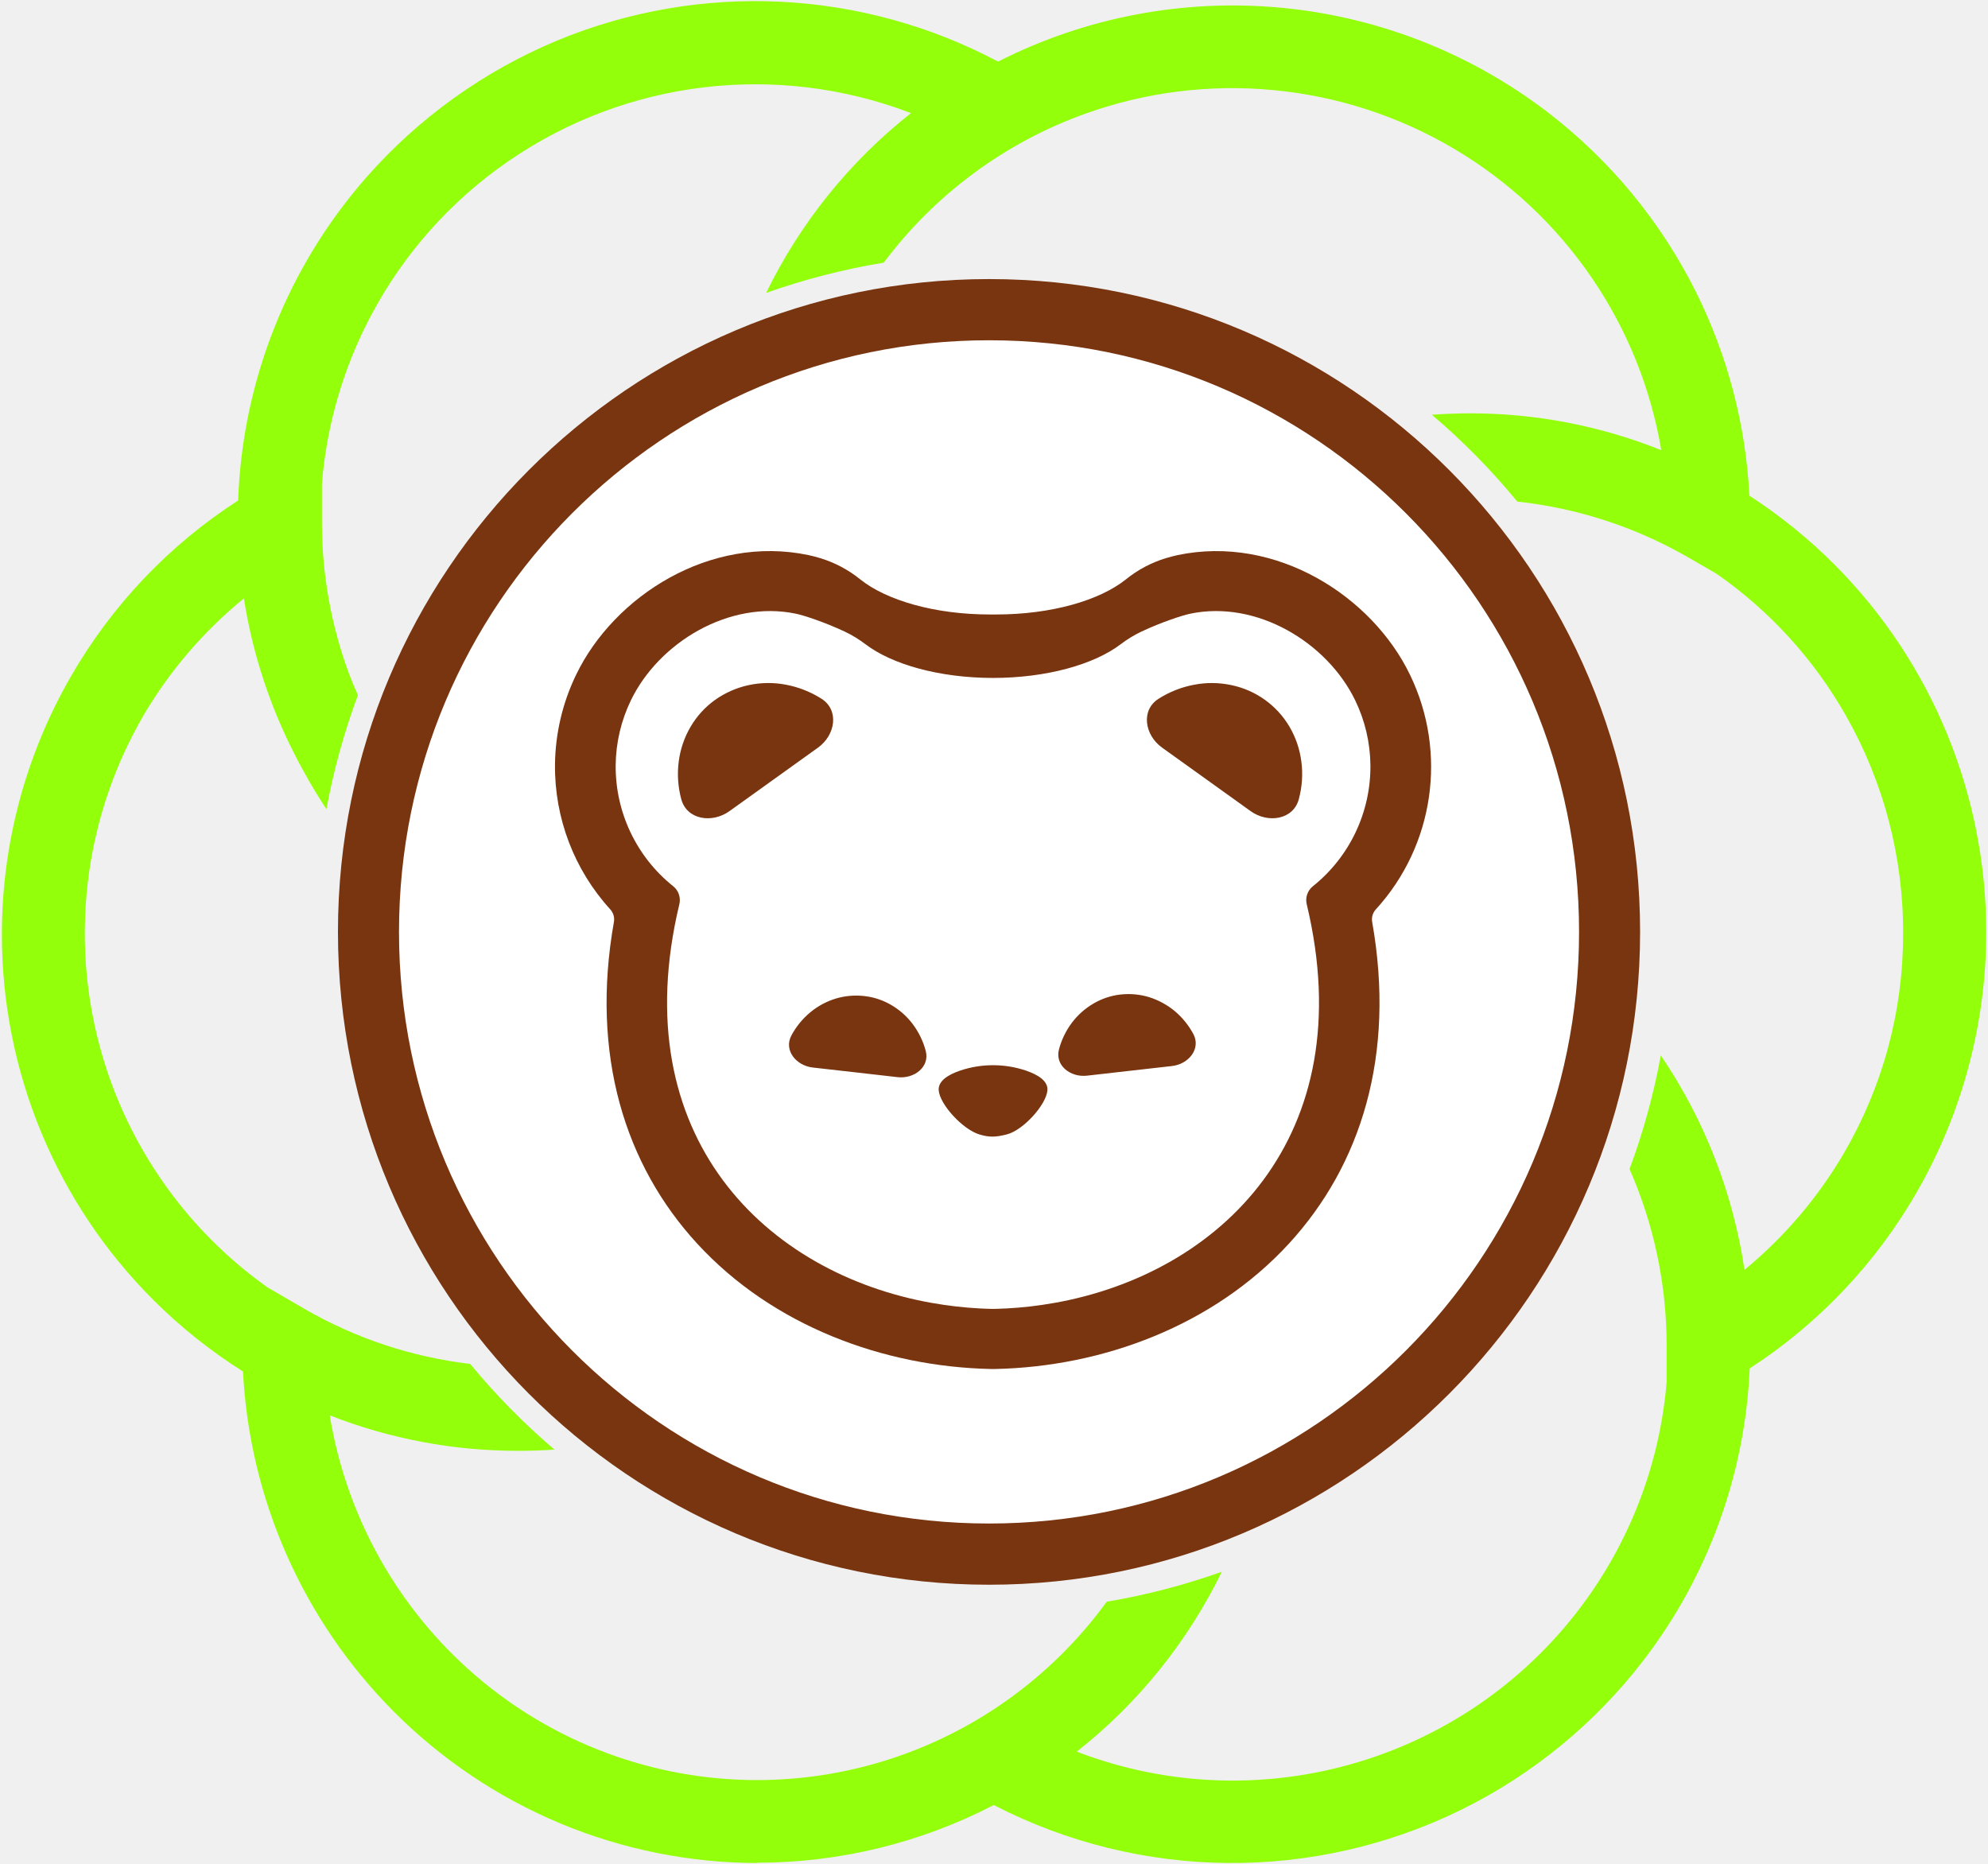
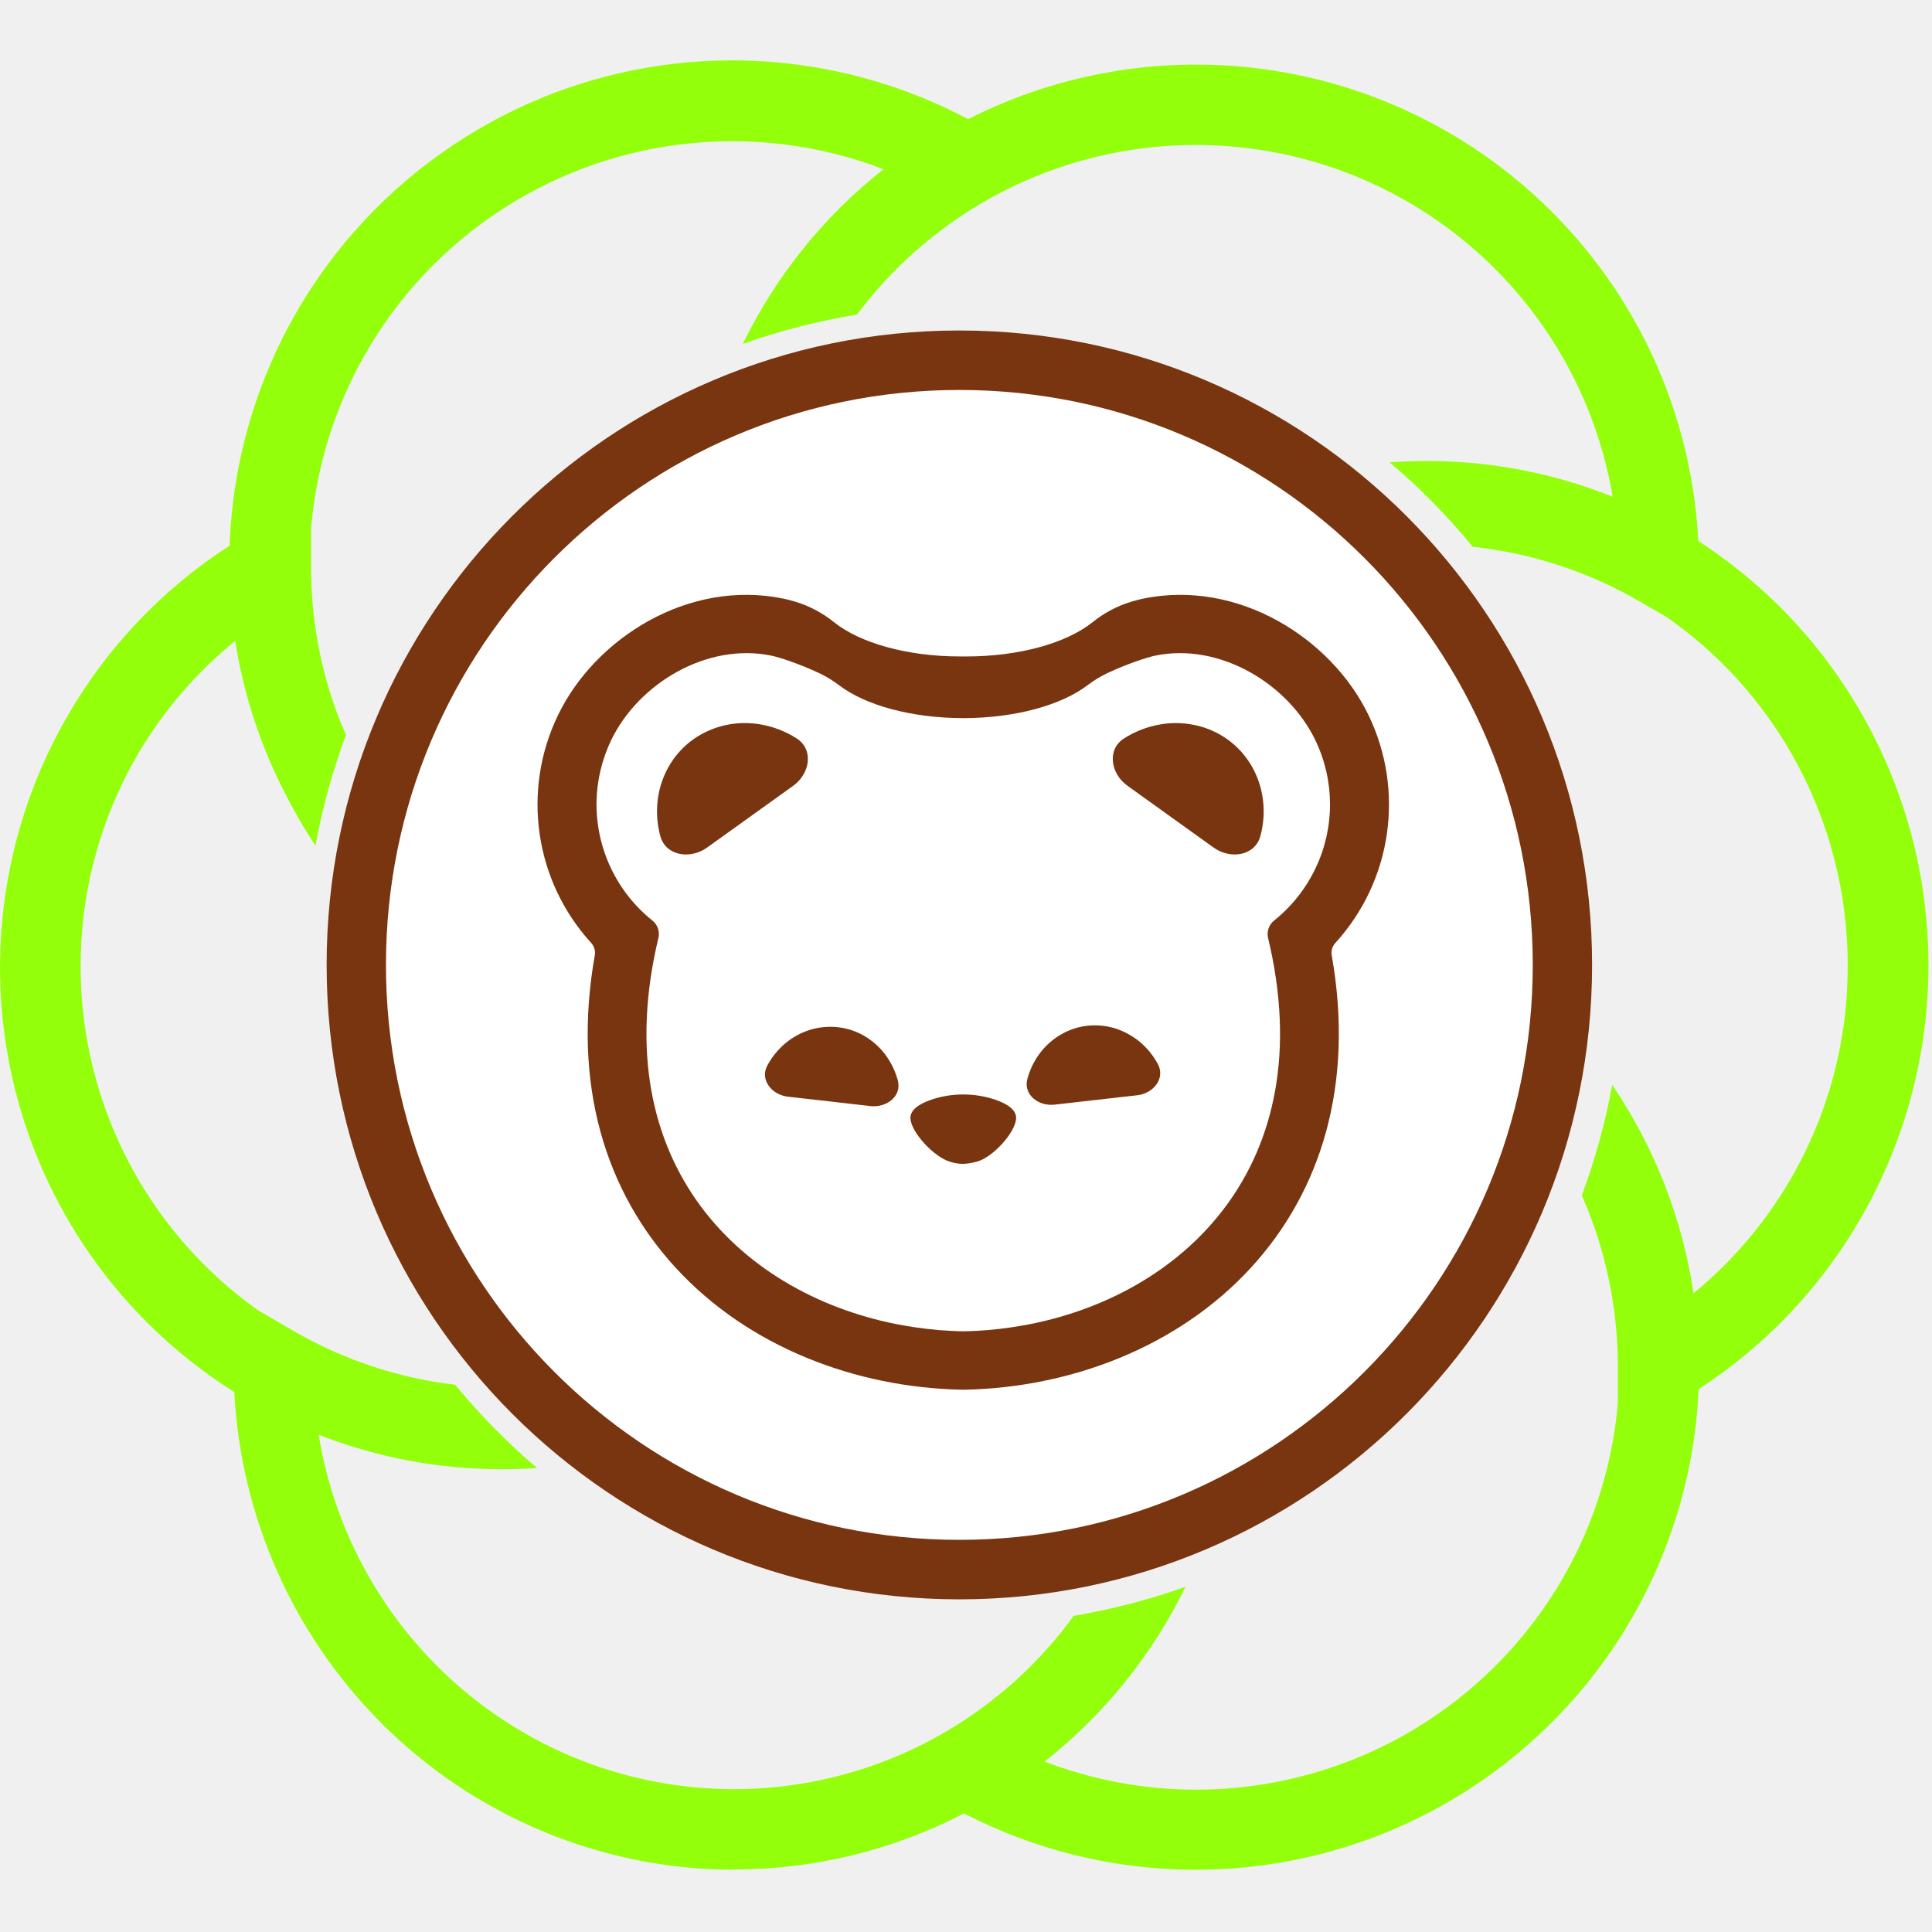
- <svg xmlns="http://www.w3.org/2000/svg" viewBox="0 0 128 120">
-   <path fill="#94FF0B" d="M118.165 36.397a33.6 33.6 0 0 0-5.528-4.484 33.2 33.2 0 0 0-3.415-13.065 33.3 33.3 0 0 0-9.641-11.676 33.37 33.37 0 0 0-35.32-3.207 33.33 33.33 0 0 0-28.37-1.363 33.5 33.5 0 0 0-12.298 8.81 33.3 33.3 0 0 0-8.26 20.81 33.14 33.14 0 0 0-10.752 11.3A33.24 33.24 0 0 0 .12 60.163a33.3 33.3 0 0 0 2.53 12.735 33.2 33.2 0 0 0 7.21 10.787 33.3 33.3 0 0 0 5.784 4.617 33.47 33.47 0 0 0 9.668 21.856 33.2 33.2 0 0 0 10.757 7.24 33.1 33.1 0 0 0 12.703 2.552l-.013-.019c5.299 0 10.52-1.274 15.227-3.714a33.43 33.43 0 0 0 30.127.289 33.4 33.4 0 0 0 11.701-9.601 33.23 33.23 0 0 0 6.844-18.8 33.3 33.3 0 0 0 10.779-11.386 33.56 33.56 0 0 0 4.449-16.707c0-8.85-3.494-17.34-9.72-23.614m.559 37.845a28.1 28.1 0 0 1-6.403 7.513 33.3 33.3 0 0 0-5.389-13.808 43.4 43.4 0 0 1-2.014 7.321 28.2 28.2 0 0 1 2.389 11.366v2.352a27.94 27.94 0 0 1-5.146 13.96 28.05 28.05 0 0 1-32.832 9.832 33.3 33.3 0 0 0 9.338-11.583 43.5 43.5 0 0 1-7.41 1.929 28 28 0 0 1-6.422 6.348 27.8 27.8 0 0 1-16.09 5.136c-6.64 0-13.06-2.38-18.104-6.71a28.06 28.06 0 0 1-9.41-16.772 33.1 33.1 0 0 0 12.134 2.284h.04c.77 0 1.533-.026 2.297-.078a44 44 0 0 1-5.43-5.519 27.8 27.8 0 0 1-10.713-3.57l-2.342-1.362A27.97 27.97 0 0 1 7.14 69.645a28 28 0 0 1-1.566-12.07 27.9 27.9 0 0 1 3.711-11.59 28.1 28.1 0 0 1 6.416-7.454q.11.67.237 1.33a33.4 33.4 0 0 0 3.008 8.66 35 35 0 0 0 2.073 3.575c.46-2.5 1.138-4.955 2.026-7.337q-.298-.666-.56-1.35a28 28 0 0 1-1.756-9.765v-2.535a28 28 0 0 1 3.125-10.728 27.9 27.9 0 0 1 8.918-10.029 28 28 0 0 1 25.882-3.069 33.3 33.3 0 0 0-9.326 11.577 44 44 0 0 1 7.575-1.949 28.05 28.05 0 0 1 12.999-9.598c3.872-1.386 8-1.902 12.094-1.511a28 28 0 0 1 11.595 3.76 28 28 0 0 1 8.897 8.323 27.9 27.9 0 0 1 4.475 11.097 33 33 0 0 0-12.28-2.37q-1.252.002-2.494.09a43.6 43.6 0 0 1 5.502 5.592 28.1 28.1 0 0 1 10.976 3.576l1.856 1.073a27.9 27.9 0 0 1 8.332 9.14 28.14 28.14 0 0 1 3.678 14.099c0 4.952-1.322 9.799-3.81 14.06" />
-   <path fill="#78350F" d="M63.68 102.032c23.152 0 41.92-18.818 41.92-42.032S86.832 17.968 63.68 17.968 21.76 36.786 21.76 60s18.768 42.032 41.92 42.032" />
-   <path fill="#fff" d="M63.68 98.091c20.981 0 37.99-17.054 37.99-38.091S84.661 21.908 63.68 21.908 25.69 38.963 25.69 60s17.009 38.091 37.99 38.091" />
-   <path fill="#78350F" d="M52.886 44.984a6.5 6.5 0 0 0-2.284-.9 6 6 0 0 0-2.402.028 5.9 5.9 0 0 0-2.154.947 5.6 5.6 0 0 0-1.58 1.73 5.9 5.9 0 0 0-.766 2.249 6.2 6.2 0 0 0 .165 2.418c.352 1.322 1.98 1.573 3.1.77l2.85-2.044 2.858-2.05c1.118-.804 1.378-2.412.213-3.148m30.139 1.805a5.68 5.68 0 0 0-3.735-2.677 6 6 0 0 0-2.402-.026 6.5 6.5 0 0 0-2.285.899c-1.166.734-.904 2.342.213 3.146l2.859 2.05 2.85 2.045c1.12.803 2.747.552 3.1-.77.214-.788.27-1.61.165-2.418a5.9 5.9 0 0 0-.765-2.249M66.058 68.93a6.64 6.64 0 0 0-4.239 0c-.76.259-1.422.66-1.38 1.266.076.927 1.546 2.514 2.608 2.841.65.197 1.057.184 1.782 0 1.062-.273 2.54-1.914 2.61-2.84.048-.607-.623-1.007-1.381-1.267m-7.283-2.985a4.7 4.7 0 0 0-1.393-1.24 4.4 4.4 0 0 0-1.747-.577 4.6 4.6 0 0 0-1.837.169c-.6.185-1.159.489-1.642.893a5 5 0 0 0-1.201 1.478c-.504.946.297 1.941 1.374 2.064l2.72.307 2.74.313c1.077.123 2.09-.661 1.814-1.696a5 5 0 0 0-.828-1.71m16.858-.852a4.9 4.9 0 0 0-1.644-.893 4.6 4.6 0 0 0-1.835-.17 4.4 4.4 0 0 0-1.746.58 4.7 4.7 0 0 0-1.395 1.24 5 5 0 0 0-.829 1.71c-.275 1.035.74 1.82 1.808 1.695l2.742-.312 2.725-.308c1.078-.121 1.879-1.116 1.376-2.063a5.1 5.1 0 0 0-1.202-1.479" />
-   <path fill="#78350F" d="M88.582 58.555a13.61 13.61 0 0 0 2.202-15.11c-2.445-5.07-8.63-9.027-14.959-7.706q-.386.087-.765.2a7.6 7.6 0 0 0-2.568 1.365c-1.69 1.353-4.798 2.259-8.353 2.259h-.403c-3.552 0-6.66-.909-8.351-2.262a7.6 7.6 0 0 0-2.569-1.364 10 10 0 0 0-.765-.199c-6.33-1.321-12.513 2.636-14.957 7.706a13.6 13.6 0 0 0-1.36 5.77 13.63 13.63 0 0 0 3.563 9.34.96.96 0 0 1 .233.791c-1.525 8.604.726 15.683 5.358 20.723C49.754 85.362 56.89 88 63.813 88.142h.251c6.922-.143 14.06-2.779 18.925-8.072 4.633-5.042 6.883-12.12 5.358-20.724a.95.95 0 0 1 .234-.791m-4.052-1.492a1.14 1.14 0 0 0-.393 1.158c3.596 15.022-5.646 23.791-16.264 25.67h-.006q-1.539.275-3.1.355c-.061 0-.13.006-.192.006-.194.014-.393.014-.587.021h-.097c-.194-.007-.393-.007-.587-.02-.062 0-.13-.008-.194-.008a25 25 0 0 1-3.098-.355h-.008c-10.616-1.878-19.86-10.647-16.263-25.67a1.14 1.14 0 0 0-.392-1.157 9.87 9.87 0 0 1-3.707-7.815c.017-1.436.35-2.85.972-4.142 1.808-3.754 6.358-6.486 10.631-5.593.5.103 1.842.54 3.15 1.154.474.223.92.501 1.336.816 1.713 1.299 4.749 2.161 8.208 2.166 3.461-.004 6.498-.868 8.21-2.164a7.6 7.6 0 0 1 1.336-.817c1.307-.615 2.648-1.05 3.15-1.155 4.271-.893 8.821 1.84 10.63 5.595a9.8 9.8 0 0 1 .972 4.14 9.87 9.87 0 0 1-3.707 7.815" />
+ <svg xmlns="http://www.w3.org/2000/svg" viewBox="0 0 128 128">
+   <path fill="#94FF0B" d="M118.045 40.325a33.6 33.6 0 0 0-5.528-4.484 33.2 33.2 0 0 0-3.415-13.065A33.3 33.3 0 0 0 99.461 11.1a33.37 33.37 0 0 0-35.32-3.207 33.33 33.33 0 0 0-28.37-1.363 33.5 33.5 0 0 0-12.298 8.81 33.3 33.3 0 0 0-8.26 20.81 33.14 33.14 0 0 0-10.752 11.3A33.3 33.3 0 0 0 2.53 76.826a33.2 33.2 0 0 0 7.21 10.787 33.3 33.3 0 0 0 5.784 4.617 33.47 33.47 0 0 0 9.668 21.856 33.1 33.1 0 0 0 23.46 9.792l-.013-.019c5.299 0 10.52-1.274 15.227-3.714a33.42 33.42 0 0 0 30.127.289 33.4 33.4 0 0 0 11.701-9.601 33.23 33.23 0 0 0 6.844-18.8 33.3 33.3 0 0 0 10.779-11.386 33.55 33.55 0 0 0 4.449-16.707c0-8.85-3.494-17.34-9.72-23.614m.559 37.845a28.1 28.1 0 0 1-6.403 7.513 33.3 33.3 0 0 0-5.389-13.808 43.4 43.4 0 0 1-2.014 7.321 28.2 28.2 0 0 1 2.389 11.366v2.352a27.94 27.94 0 0 1-5.146 13.96 28.05 28.05 0 0 1-32.832 9.832 33.3 33.3 0 0 0 9.338-11.583 43.5 43.5 0 0 1-7.41 1.929 28 28 0 0 1-6.422 6.348 27.8 27.8 0 0 1-16.09 5.136c-6.64 0-13.06-2.38-18.104-6.71a28.06 28.06 0 0 1-9.41-16.772 33.1 33.1 0 0 0 12.134 2.284h.04q1.153 0 2.297-.078a44 44 0 0 1-5.43-5.519 27.8 27.8 0 0 1-10.713-3.57l-2.342-1.362A27.97 27.97 0 0 1 7.02 73.573a28 28 0 0 1-1.566-12.07 27.9 27.9 0 0 1 3.711-11.59 28.1 28.1 0 0 1 6.416-7.454q.11.67.237 1.33a33.4 33.4 0 0 0 3.008 8.66 35 35 0 0 0 2.073 3.575c.46-2.5 1.138-4.955 2.026-7.337a27 27 0 0 1-.56-1.35 28 28 0 0 1-1.756-9.765v-2.535a28 28 0 0 1 3.125-10.728 27.9 27.9 0 0 1 8.918-10.029 28 28 0 0 1 25.882-3.069 33.3 33.3 0 0 0-9.326 11.577 44 44 0 0 1 7.575-1.949 28.05 28.05 0 0 1 12.999-9.598 28 28 0 0 1 12.094-1.51 28 28 0 0 1 20.492 12.083 27.9 27.9 0 0 1 4.475 11.096 33 33 0 0 0-12.28-2.37q-1.252.003-2.494.09a43.6 43.6 0 0 1 5.502 5.592 28.1 28.1 0 0 1 10.976 3.576l1.856 1.073a27.9 27.9 0 0 1 8.332 9.14 28.14 28.14 0 0 1 3.678 14.1c0 4.951-1.322 9.798-3.81 14.06" />
+   <path fill="#78350F" d="M63.56 105.96c23.152 0 41.92-18.818 41.92-42.032S86.712 21.896 63.56 21.896 21.64 40.714 21.64 63.928s18.768 42.032 41.92 42.032" />
+   <path fill="#fff" d="M63.56 102.019c20.981 0 37.99-17.054 37.99-38.09 0-21.038-17.009-38.093-37.99-38.093S25.57 42.891 25.57 63.928s17.009 38.091 37.99 38.091" />
+   <path fill="#78350F" d="M52.766 48.912a6.5 6.5 0 0 0-2.284-.9 6 6 0 0 0-2.402.028 5.9 5.9 0 0 0-2.154.947 5.6 5.6 0 0 0-1.58 1.73 5.9 5.9 0 0 0-.766 2.25 6.2 6.2 0 0 0 .165 2.417c.352 1.322 1.98 1.573 3.1.77l2.85-2.044 2.858-2.05c1.118-.804 1.378-2.412.213-3.148m30.139 1.805a5.68 5.68 0 0 0-3.735-2.677 6 6 0 0 0-2.402-.026 6.5 6.5 0 0 0-2.285.9c-1.166.733-.904 2.341.213 3.145l2.859 2.05 2.85 2.045c1.12.803 2.747.552 3.1-.77.214-.788.27-1.61.165-2.418a5.9 5.9 0 0 0-.765-2.249M65.938 72.858a6.64 6.64 0 0 0-4.239 0c-.76.26-1.422.66-1.38 1.266.076.927 1.546 2.514 2.608 2.841.65.197 1.057.184 1.782 0 1.062-.273 2.54-1.914 2.61-2.84.048-.607-.623-1.007-1.381-1.267m-7.283-2.985a4.7 4.7 0 0 0-1.393-1.24 4.4 4.4 0 0 0-1.747-.577 4.6 4.6 0 0 0-1.837.17c-.6.184-1.159.488-1.642.892a5 5 0 0 0-1.201 1.478c-.504.946.297 1.941 1.374 2.064l2.72.307 2.74.313c1.077.123 2.09-.66 1.814-1.696a5 5 0 0 0-.828-1.71m16.858-.85a4.9 4.9 0 0 0-1.644-.894 4.6 4.6 0 0 0-1.835-.17 4.4 4.4 0 0 0-1.746.58 4.7 4.7 0 0 0-1.395 1.24 5 5 0 0 0-.829 1.71c-.275 1.035.74 1.82 1.808 1.695l2.742-.312 2.725-.308c1.078-.12 1.879-1.116 1.376-2.063a5.1 5.1 0 0 0-1.202-1.479" />
+   <path fill="#78350F" d="M88.462 62.483a13.61 13.61 0 0 0 2.202-15.11c-2.445-5.07-8.63-9.027-14.959-7.706q-.385.087-.765.2a7.6 7.6 0 0 0-2.568 1.365c-1.69 1.353-4.798 2.26-8.353 2.26h-.403c-3.552 0-6.66-.91-8.351-2.263a7.6 7.6 0 0 0-2.569-1.364 10 10 0 0 0-.765-.199c-6.33-1.32-12.513 2.636-14.957 7.706a13.6 13.6 0 0 0 2.203 15.11.96.96 0 0 1 .233.791c-1.525 8.604.726 15.683 5.358 20.723 4.866 5.294 12.002 7.932 18.925 8.074h.251c6.922-.143 14.06-2.779 18.925-8.072 4.633-5.042 6.883-12.12 5.358-20.724a.95.95 0 0 1 .235-.79m-4.053-1.492a1.14 1.14 0 0 0-.393 1.158c3.596 15.022-5.646 23.791-16.264 25.67h-.006q-1.54.275-3.1.355c-.061 0-.13.006-.192.006-.194.014-.393.014-.587.021h-.097c-.194-.007-.393-.007-.587-.02-.062 0-.13-.008-.194-.008a25 25 0 0 1-3.098-.355h-.008c-10.616-1.878-19.86-10.647-16.263-25.67a1.14 1.14 0 0 0-.392-1.157 9.87 9.87 0 0 1-3.707-7.815c.017-1.436.35-2.85.972-4.142 1.808-3.754 6.358-6.486 10.631-5.593.5.103 1.842.54 3.15 1.154.474.223.92.501 1.336.816 1.713 1.3 4.749 2.161 8.208 2.166 3.461-.004 6.498-.868 8.21-2.164a7.6 7.6 0 0 1 1.336-.817c1.307-.615 2.648-1.05 3.15-1.155 4.271-.893 8.821 1.84 10.63 5.595a9.8 9.8 0 0 1 .02 8.475 9.9 9.9 0 0 1-2.755 3.48" />
</svg>
